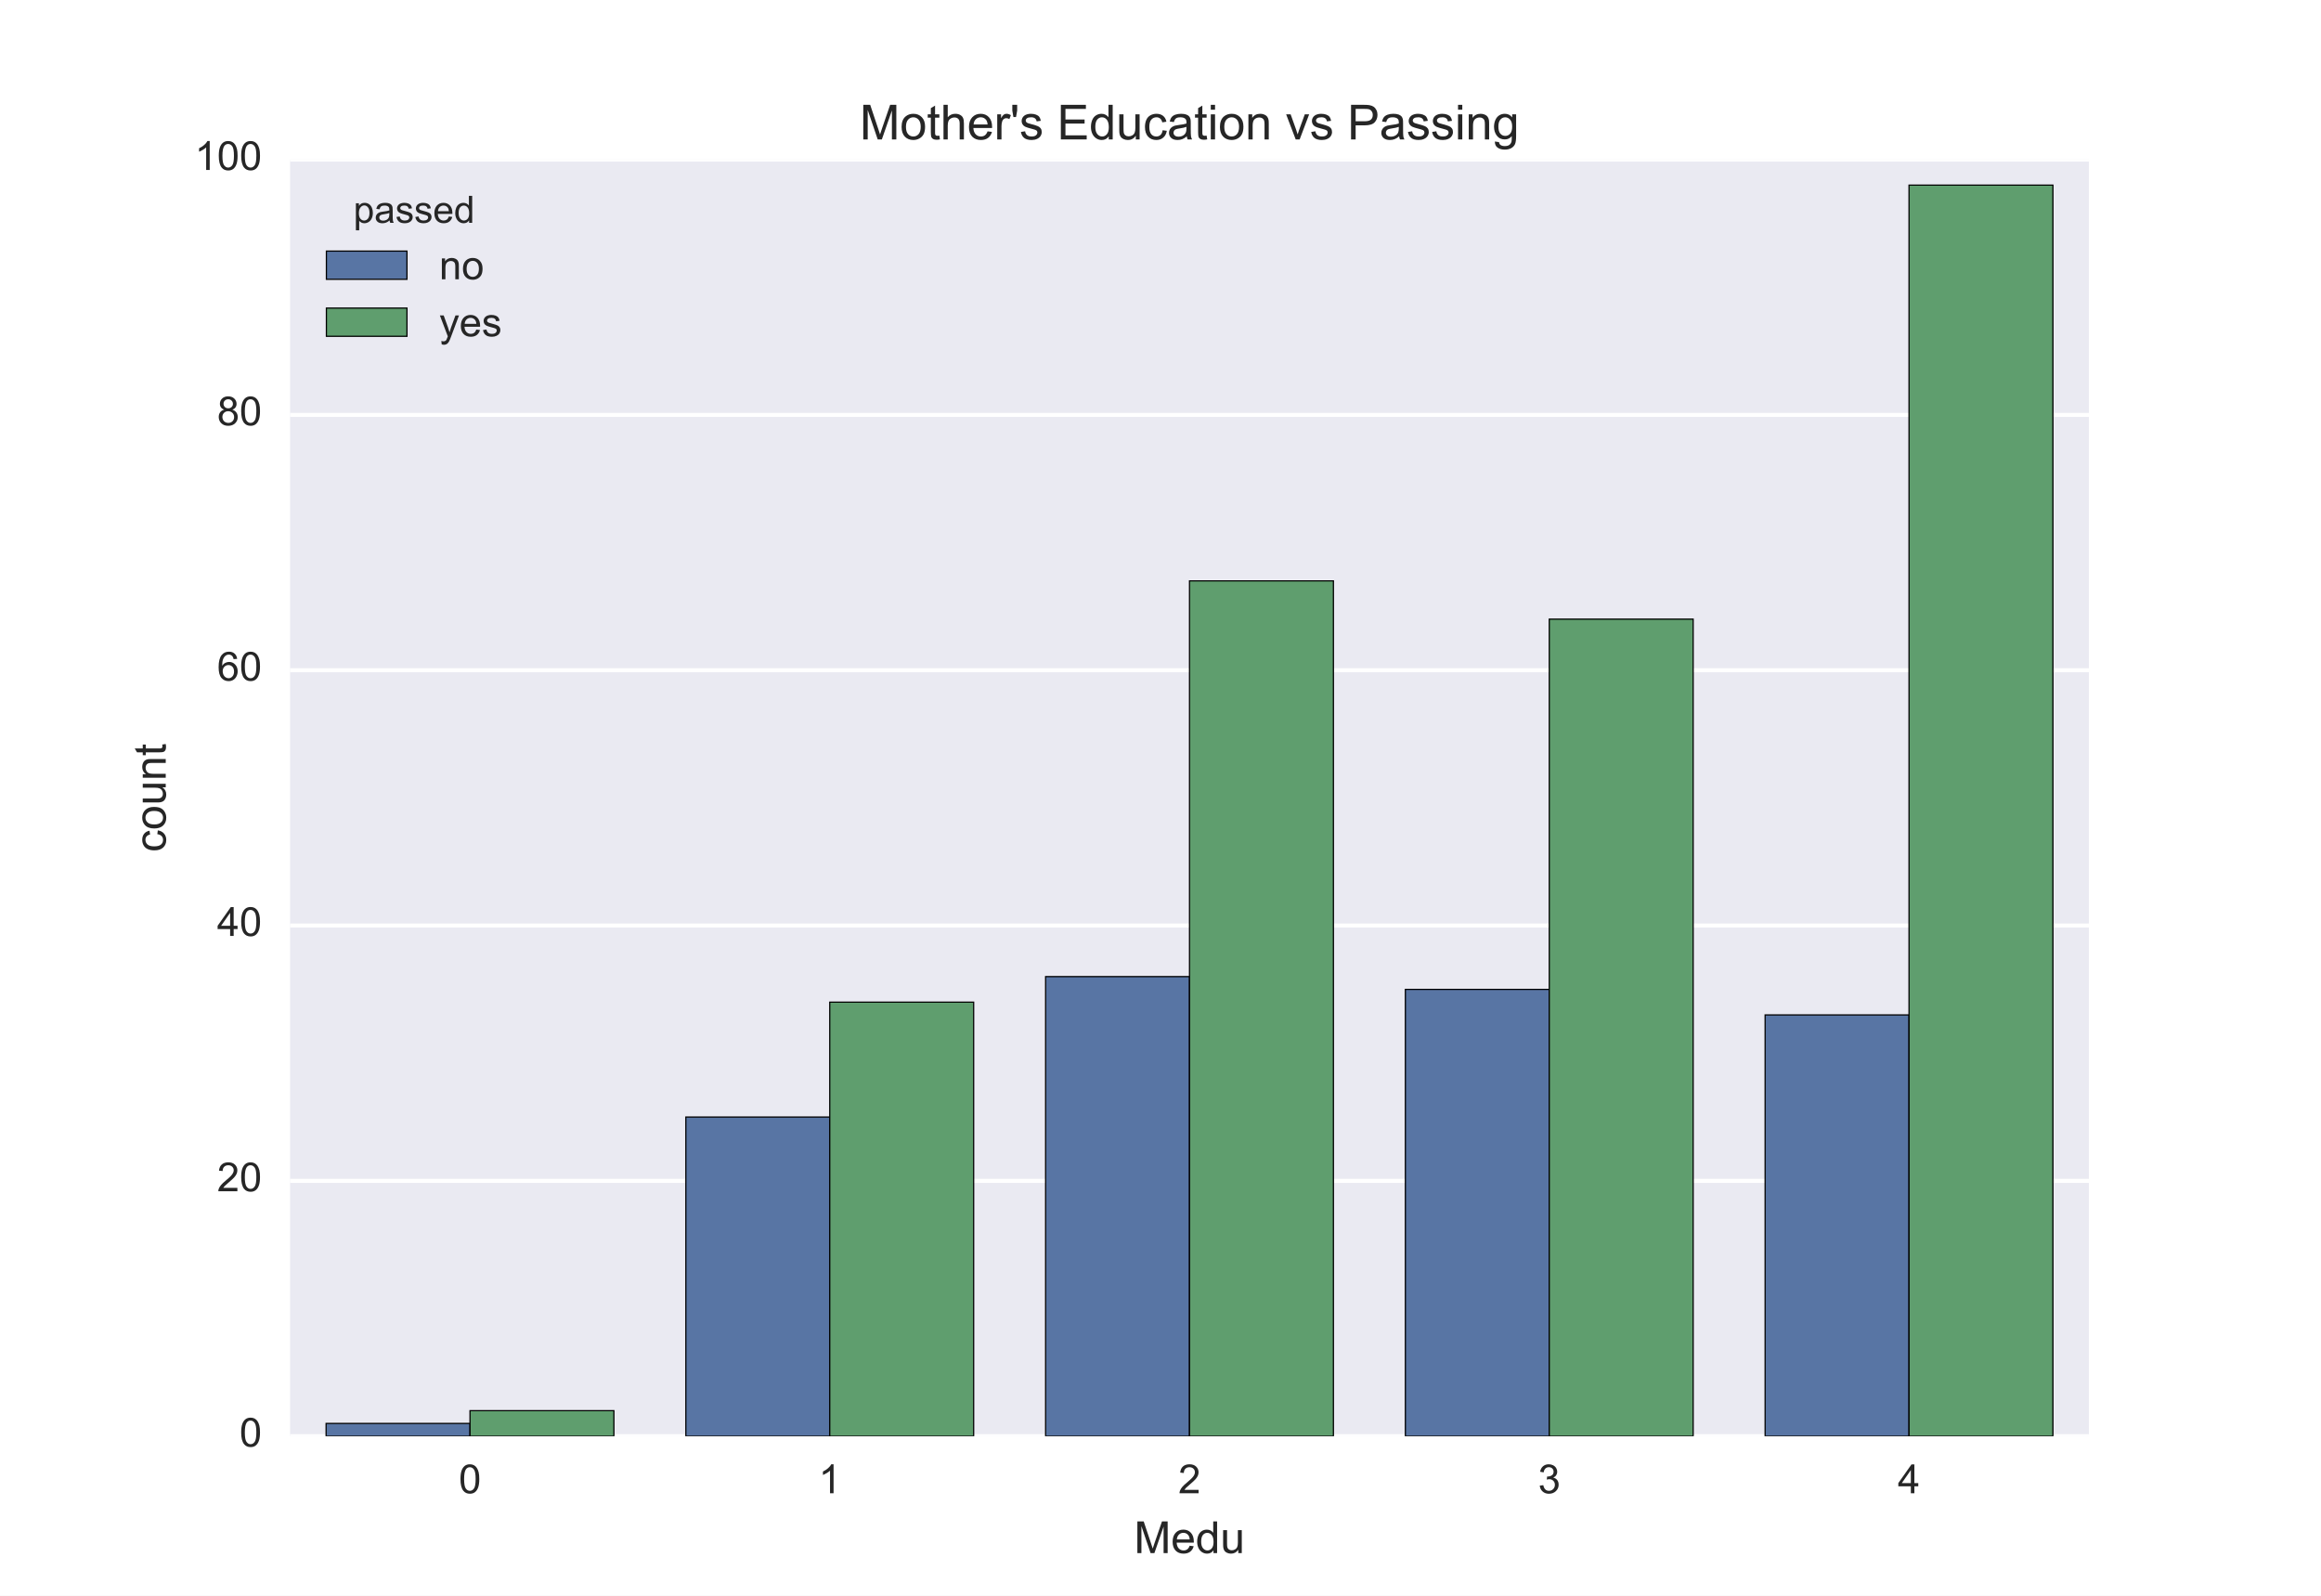
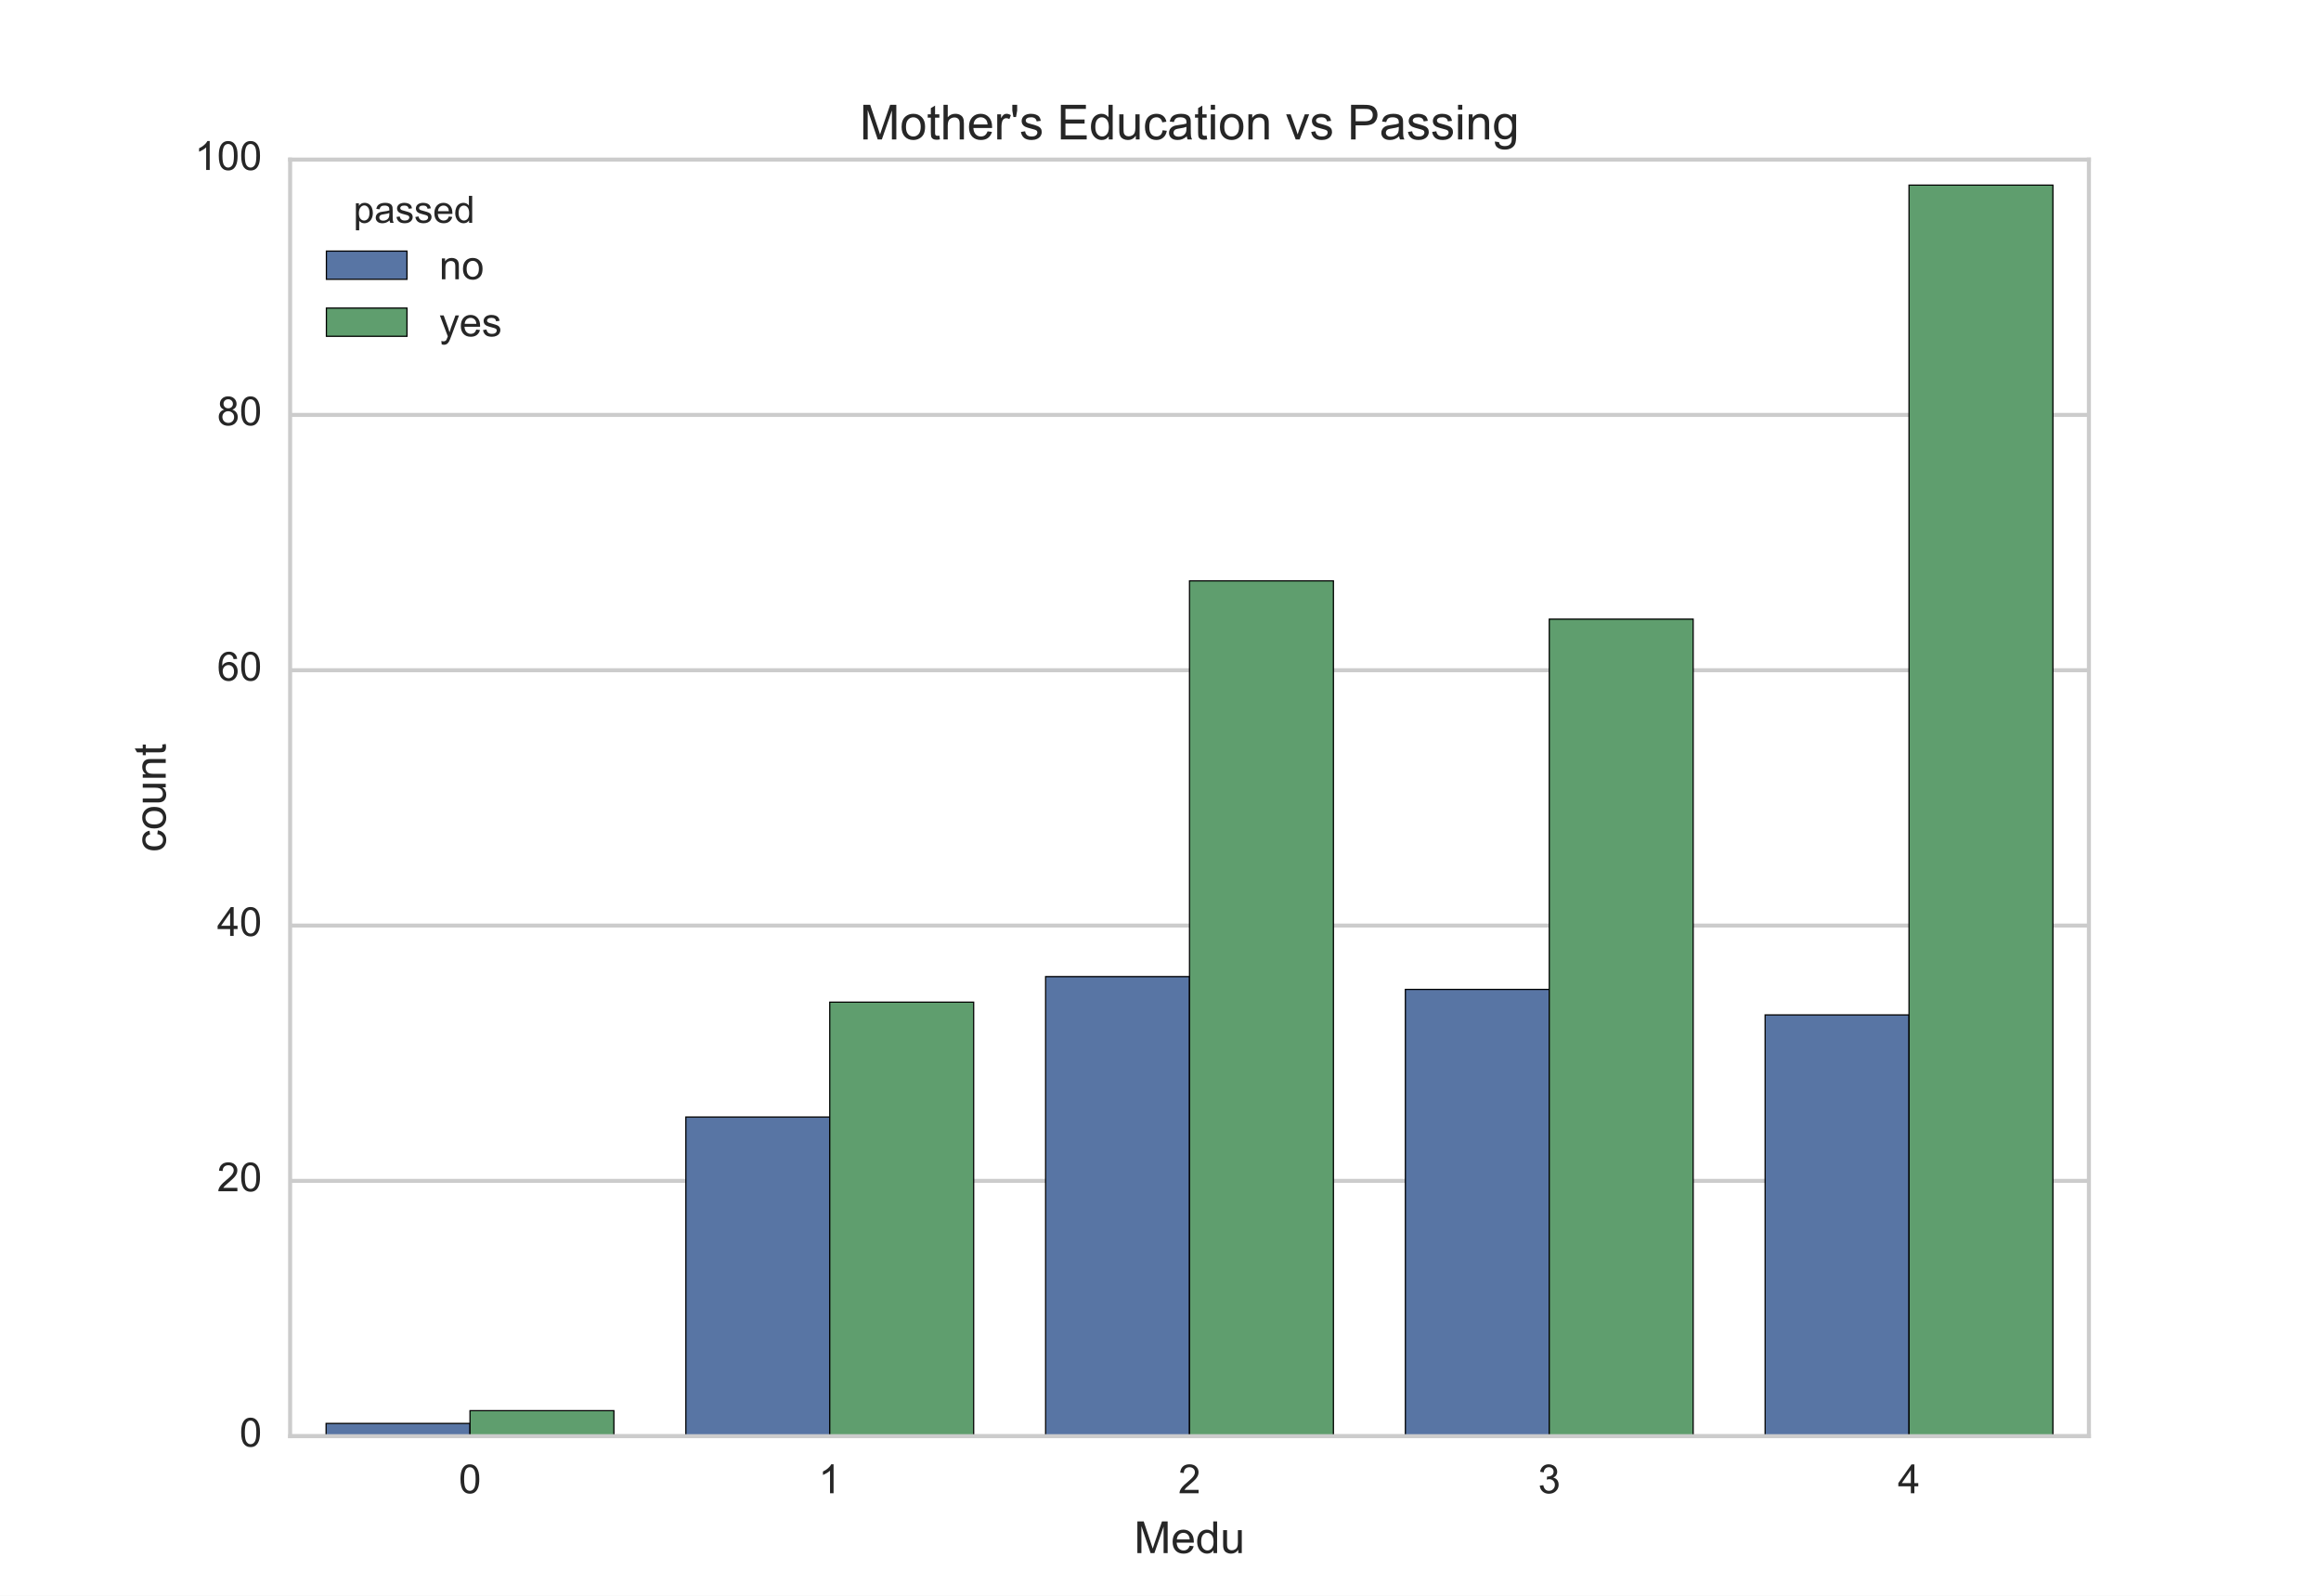
<svg xmlns="http://www.w3.org/2000/svg" xmlns:xlink="http://www.w3.org/1999/xlink" height="396pt" version="1.1" viewBox="0 0 576 396" width="576pt">
  <defs>
    <style type="text/css">
*{stroke-linecap:butt;stroke-linejoin:round;stroke-miterlimit:100000;}
  </style>
  </defs>
  <g id="figure_1">
    <g id="patch_1">
      <path d="M 0 396  L 576 396  L 576 0  L 0 0  z " style="fill:#ffffff;" />
    </g>
    <g id="axes_1">
      <g id="patch_2">
-         <path d="M 72 356.4  L 518.4 356.4  L 518.4 39.6  L 72 39.6  z " style="fill:#eaeaf2;" />
+         <path d="M 72 356.4  L 518.4 356.4  L 518.4 39.6  L 72 39.6  z " style="fill:#ffffff;" />
      </g>
      <g id="matplotlib.axis_1">
        <g id="xtick_1">
          <g id="line2d_1">
            <defs>
-               <path d="M 0 0  L 0 0  " id="m6f1bf1272f" style="stroke:#262626;" />
-             </defs>
-             <g>
-               <use style="fill:#262626;stroke:#262626;" x="116.64" xlink:href="#m6f1bf1272f" y="356.4" />
+               <path d="M 0 0  L 0 0  " id="meae90cbb15" style="stroke:#262626;" />
+             </defs>
+             <g>
+               <use style="fill:#262626;stroke:#262626;" x="116.64" xlink:href="#meae90cbb15" y="356.4" />
            </g>
          </g>
          <g id="line2d_2">
            <g>
-               <use style="fill:#262626;stroke:#262626;" x="116.64" xlink:href="#m6f1bf1272f" y="39.6" />
+               <use style="fill:#262626;stroke:#262626;" x="116.64" xlink:href="#meae90cbb15" y="39.6" />
            </g>
          </g>
          <g id="text_1">
            <defs>
              <path d="M 4.156 35.297  Q 4.156 48 6.766 55.734  Q 9.375 63.484 14.516 67.672  Q 19.672 71.875 27.484 71.875  Q 33.25 71.875 37.594 69.547  Q 41.938 67.234 44.766 62.859  Q 47.609 58.5 49.219 52.219  Q 50.828 45.953 50.828 35.297  Q 50.828 22.703 48.234 14.969  Q 45.656 7.234 40.5 3  Q 35.359 -1.219 27.484 -1.219  Q 17.141 -1.219 11.234 6.203  Q 4.156 15.141 4.156 35.297  M 13.188 35.297  Q 13.188 17.672 17.312 11.828  Q 21.438 6 27.484 6  Q 33.547 6 37.672 11.859  Q 41.797 17.719 41.797 35.297  Q 41.797 52.984 37.672 58.781  Q 33.547 64.594 27.391 64.594  Q 21.344 64.594 17.719 59.469  Q 13.188 52.938 13.188 35.297  " id="ArialMT-30" />
            </defs>
            <g style="fill:#262626;" transform="translate(113.8595 370.5578)scale(0.1 -0.1)">
              <use xlink:href="#ArialMT-30" />
            </g>
          </g>
        </g>
        <g id="xtick_2">
          <g id="line2d_3">
            <g>
-               <use style="fill:#262626;stroke:#262626;" x="205.92" xlink:href="#m6f1bf1272f" y="356.4" />
+               <use style="fill:#262626;stroke:#262626;" x="205.92" xlink:href="#meae90cbb15" y="356.4" />
            </g>
          </g>
          <g id="line2d_4">
            <g>
-               <use style="fill:#262626;stroke:#262626;" x="205.92" xlink:href="#m6f1bf1272f" y="39.6" />
+               <use style="fill:#262626;stroke:#262626;" x="205.92" xlink:href="#meae90cbb15" y="39.6" />
            </g>
          </g>
          <g id="text_2">
            <defs>
              <path d="M 37.25 0  L 28.469 0  L 28.469 56  Q 25.297 52.984 20.141 49.953  Q 14.984 46.922 10.891 45.406  L 10.891 53.906  Q 18.266 57.375 23.781 62.297  Q 29.297 67.234 31.594 71.875  L 37.25 71.875  z " id="ArialMT-31" />
            </defs>
            <g style="fill:#262626;" transform="translate(203.1395 370.5578)scale(0.1 -0.1)">
              <use xlink:href="#ArialMT-31" />
            </g>
          </g>
        </g>
        <g id="xtick_3">
          <g id="line2d_5">
            <g>
-               <use style="fill:#262626;stroke:#262626;" x="295.2" xlink:href="#m6f1bf1272f" y="356.4" />
+               <use style="fill:#262626;stroke:#262626;" x="295.2" xlink:href="#meae90cbb15" y="356.4" />
            </g>
          </g>
          <g id="line2d_6">
            <g>
-               <use style="fill:#262626;stroke:#262626;" x="295.2" xlink:href="#m6f1bf1272f" y="39.6" />
+               <use style="fill:#262626;stroke:#262626;" x="295.2" xlink:href="#meae90cbb15" y="39.6" />
            </g>
          </g>
          <g id="text_3">
            <defs>
              <path d="M 50.344 8.453  L 50.344 0  L 3.031 0  Q 2.938 3.172 4.047 6.109  Q 5.859 10.938 9.828 15.625  Q 13.812 20.312 21.344 26.469  Q 33.016 36.031 37.109 41.625  Q 41.219 47.219 41.219 52.203  Q 41.219 57.422 37.469 61  Q 33.734 64.594 27.734 64.594  Q 21.391 64.594 17.578 60.781  Q 13.766 56.984 13.719 50.25  L 4.688 51.172  Q 5.609 61.281 11.656 66.578  Q 17.719 71.875 27.938 71.875  Q 38.234 71.875 44.234 66.156  Q 50.25 60.453 50.25 52  Q 50.25 47.703 48.484 43.547  Q 46.734 39.406 42.656 34.812  Q 38.578 30.219 29.109 22.219  Q 21.188 15.578 18.938 13.203  Q 16.703 10.844 15.234 8.453  z " id="ArialMT-32" />
            </defs>
            <g style="fill:#262626;" transform="translate(292.4195 370.5578)scale(0.1 -0.1)">
              <use xlink:href="#ArialMT-32" />
            </g>
          </g>
        </g>
        <g id="xtick_4">
          <g id="line2d_7">
            <g>
-               <use style="fill:#262626;stroke:#262626;" x="384.48" xlink:href="#m6f1bf1272f" y="356.4" />
+               <use style="fill:#262626;stroke:#262626;" x="384.48" xlink:href="#meae90cbb15" y="356.4" />
            </g>
          </g>
          <g id="line2d_8">
            <g>
-               <use style="fill:#262626;stroke:#262626;" x="384.48" xlink:href="#m6f1bf1272f" y="39.6" />
+               <use style="fill:#262626;stroke:#262626;" x="384.48" xlink:href="#meae90cbb15" y="39.6" />
            </g>
          </g>
          <g id="text_4">
            <defs>
              <path d="M 4.203 18.891  L 12.984 20.062  Q 14.5 12.594 18.141 9.297  Q 21.781 6 27 6  Q 33.203 6 37.469 10.297  Q 41.75 14.594 41.75 20.953  Q 41.75 27 37.797 30.922  Q 33.844 34.859 27.734 34.859  Q 25.25 34.859 21.531 33.891  L 22.516 41.609  Q 23.391 41.5 23.922 41.5  Q 29.547 41.5 34.031 44.422  Q 38.531 47.359 38.531 53.469  Q 38.531 58.297 35.25 61.469  Q 31.984 64.656 26.812 64.656  Q 21.688 64.656 18.266 61.422  Q 14.844 58.203 13.875 51.766  L 5.078 53.328  Q 6.688 62.156 12.391 67.016  Q 18.109 71.875 26.609 71.875  Q 32.469 71.875 37.391 69.359  Q 42.328 66.844 44.938 62.5  Q 47.562 58.156 47.562 53.266  Q 47.562 48.641 45.062 44.828  Q 42.578 41.016 37.703 38.766  Q 44.047 37.312 47.562 32.688  Q 51.078 28.078 51.078 21.141  Q 51.078 11.766 44.234 5.25  Q 37.406 -1.266 26.953 -1.266  Q 17.531 -1.266 11.297 4.344  Q 5.078 9.969 4.203 18.891  " id="ArialMT-33" />
            </defs>
            <g style="fill:#262626;" transform="translate(381.6995 370.5578)scale(0.1 -0.1)">
              <use xlink:href="#ArialMT-33" />
            </g>
          </g>
        </g>
        <g id="xtick_5">
          <g id="line2d_9">
            <g>
-               <use style="fill:#262626;stroke:#262626;" x="473.76" xlink:href="#m6f1bf1272f" y="356.4" />
+               <use style="fill:#262626;stroke:#262626;" x="473.76" xlink:href="#meae90cbb15" y="356.4" />
            </g>
          </g>
          <g id="line2d_10">
            <g>
-               <use style="fill:#262626;stroke:#262626;" x="473.76" xlink:href="#m6f1bf1272f" y="39.6" />
+               <use style="fill:#262626;stroke:#262626;" x="473.76" xlink:href="#meae90cbb15" y="39.6" />
            </g>
          </g>
          <g id="text_5">
            <defs>
              <path d="M 32.328 0  L 32.328 17.141  L 1.266 17.141  L 1.266 25.203  L 33.938 71.578  L 41.109 71.578  L 41.109 25.203  L 50.781 25.203  L 50.781 17.141  L 41.109 17.141  L 41.109 0  z M 32.328 25.203  L 32.328 57.469  L 9.906 25.203  z " id="ArialMT-34" />
            </defs>
            <g style="fill:#262626;" transform="translate(470.9795 370.5578)scale(0.1 -0.1)">
              <use xlink:href="#ArialMT-34" />
            </g>
          </g>
        </g>
        <g id="text_6">
          <defs>
            <path d="M 40.578 0  L 40.578 7.625  Q 34.516 -1.172 24.125 -1.172  Q 19.531 -1.172 15.547 0.578  Q 11.578 2.344 9.641 5  Q 7.719 7.672 6.938 11.531  Q 6.391 14.109 6.391 19.734  L 6.391 51.859  L 15.188 51.859  L 15.188 23.094  Q 15.188 16.219 15.719 13.812  Q 16.547 10.359 19.234 8.375  Q 21.922 6.391 25.875 6.391  Q 29.828 6.391 33.297 8.422  Q 36.766 10.453 38.203 13.938  Q 39.656 17.438 39.656 24.078  L 39.656 51.859  L 48.438 51.859  L 48.438 0  z " id="ArialMT-75" />
            <path d="M 7.422 0  L 7.422 71.578  L 21.688 71.578  L 38.625 20.906  Q 40.969 13.812 42.047 10.297  Q 43.266 14.203 45.844 21.781  L 62.984 71.578  L 75.734 71.578  L 75.734 0  L 66.609 0  L 66.609 59.906  L 45.797 0  L 37.25 0  L 16.547 60.938  L 16.547 0  z " id="ArialMT-4d" />
            <path d="M 42.094 16.703  L 51.172 15.578  Q 49.031 7.625 43.219 3.219  Q 37.406 -1.172 28.375 -1.172  Q 17 -1.172 10.328 5.828  Q 3.656 12.844 3.656 25.484  Q 3.656 38.578 10.391 45.797  Q 17.141 53.031 27.875 53.031  Q 38.281 53.031 44.875 45.953  Q 51.469 38.875 51.469 26.031  Q 51.469 25.25 51.422 23.688  L 12.75 23.688  Q 13.234 15.141 17.578 10.594  Q 21.922 6.062 28.422 6.062  Q 33.25 6.062 36.672 8.594  Q 40.094 11.141 42.094 16.703  M 13.234 30.906  L 42.188 30.906  Q 41.609 37.453 38.875 40.719  Q 34.672 45.797 27.984 45.797  Q 21.922 45.797 17.797 41.75  Q 13.672 37.703 13.234 30.906  " id="ArialMT-65" />
            <path d="M 40.234 0  L 40.234 6.547  Q 35.297 -1.172 25.734 -1.172  Q 19.531 -1.172 14.328 2.25  Q 9.125 5.672 6.266 11.797  Q 3.422 17.922 3.422 25.875  Q 3.422 33.641 6 39.969  Q 8.594 46.297 13.766 49.656  Q 18.953 53.031 25.344 53.031  Q 30.031 53.031 33.688 51.047  Q 37.359 49.078 39.656 45.906  L 39.656 71.578  L 48.391 71.578  L 48.391 0  z M 12.453 25.875  Q 12.453 15.922 16.641 10.984  Q 20.844 6.062 26.562 6.062  Q 32.328 6.062 36.344 10.766  Q 40.375 15.484 40.375 25.141  Q 40.375 35.797 36.266 40.766  Q 32.172 45.75 26.172 45.75  Q 20.312 45.75 16.375 40.969  Q 12.453 36.188 12.453 25.875  " id="ArialMT-64" />
          </defs>
          <g style="fill:#262626;" transform="translate(281.4431 385.4189)scale(0.11 -0.11)">
            <use xlink:href="#ArialMT-4d" />
            <use x="83.301" xlink:href="#ArialMT-65" />
            <use x="138.916" xlink:href="#ArialMT-64" />
            <use x="194.531" xlink:href="#ArialMT-75" />
          </g>
        </g>
      </g>
      <g id="matplotlib.axis_2">
        <g id="ytick_1">
          <g id="line2d_11">
-             <path clip-path="url(#p86c1354aeb)" d="M 72 356.4  L 518.4 356.4  " style="fill:none;stroke:#ffffff;stroke-linecap:round;" />
+             <path clip-path="url(#pc4dd733fba)" d="M 72 356.4  L 518.4 356.4  " style="fill:none;stroke:#cccccc;stroke-linecap:round;" />
          </g>
          <g id="line2d_12">
            <g>
-               <use style="fill:#262626;stroke:#262626;" x="72.0" xlink:href="#m6f1bf1272f" y="356.4" />
+               <use style="fill:#262626;stroke:#262626;" x="72.0" xlink:href="#meae90cbb15" y="356.4" />
            </g>
          </g>
          <g id="line2d_13">
            <g>
-               <use style="fill:#262626;stroke:#262626;" x="518.4" xlink:href="#m6f1bf1272f" y="356.4" />
+               <use style="fill:#262626;stroke:#262626;" x="518.4" xlink:href="#meae90cbb15" y="356.4" />
            </g>
          </g>
          <g id="text_7">
            <g style="fill:#262626;" transform="translate(59.43906 358.9852)scale(0.1 -0.1)">
              <use xlink:href="#ArialMT-30" />
            </g>
          </g>
        </g>
        <g id="ytick_2">
          <g id="line2d_14">
-             <path clip-path="url(#p86c1354aeb)" d="M 72 293.04  L 518.4 293.04  " style="fill:none;stroke:#ffffff;stroke-linecap:round;" />
+             <path clip-path="url(#pc4dd733fba)" d="M 72 293.04  L 518.4 293.04  " style="fill:none;stroke:#cccccc;stroke-linecap:round;" />
          </g>
          <g id="line2d_15">
            <g>
-               <use style="fill:#262626;stroke:#262626;" x="72.0" xlink:href="#m6f1bf1272f" y="293.04" />
+               <use style="fill:#262626;stroke:#262626;" x="72.0" xlink:href="#meae90cbb15" y="293.04" />
            </g>
          </g>
          <g id="line2d_16">
            <g>
-               <use style="fill:#262626;stroke:#262626;" x="518.4" xlink:href="#m6f1bf1272f" y="293.04" />
+               <use style="fill:#262626;stroke:#262626;" x="518.4" xlink:href="#meae90cbb15" y="293.04" />
            </g>
          </g>
          <g id="text_8">
            <g style="fill:#262626;" transform="translate(53.87812 295.6252)scale(0.1 -0.1)">
              <use xlink:href="#ArialMT-32" />
              <use x="55.615" xlink:href="#ArialMT-30" />
            </g>
          </g>
        </g>
        <g id="ytick_3">
          <g id="line2d_17">
-             <path clip-path="url(#p86c1354aeb)" d="M 72 229.68  L 518.4 229.68  " style="fill:none;stroke:#ffffff;stroke-linecap:round;" />
+             <path clip-path="url(#pc4dd733fba)" d="M 72 229.68  L 518.4 229.68  " style="fill:none;stroke:#cccccc;stroke-linecap:round;" />
          </g>
          <g id="line2d_18">
            <g>
-               <use style="fill:#262626;stroke:#262626;" x="72.0" xlink:href="#m6f1bf1272f" y="229.68" />
+               <use style="fill:#262626;stroke:#262626;" x="72.0" xlink:href="#meae90cbb15" y="229.68" />
            </g>
          </g>
          <g id="line2d_19">
            <g>
-               <use style="fill:#262626;stroke:#262626;" x="518.4" xlink:href="#m6f1bf1272f" y="229.68" />
+               <use style="fill:#262626;stroke:#262626;" x="518.4" xlink:href="#meae90cbb15" y="229.68" />
            </g>
          </g>
          <g id="text_9">
            <g style="fill:#262626;" transform="translate(53.87812 232.2652)scale(0.1 -0.1)">
              <use xlink:href="#ArialMT-34" />
              <use x="55.615" xlink:href="#ArialMT-30" />
            </g>
          </g>
        </g>
        <g id="ytick_4">
          <g id="line2d_20">
-             <path clip-path="url(#p86c1354aeb)" d="M 72 166.32  L 518.4 166.32  " style="fill:none;stroke:#ffffff;stroke-linecap:round;" />
+             <path clip-path="url(#pc4dd733fba)" d="M 72 166.32  L 518.4 166.32  " style="fill:none;stroke:#cccccc;stroke-linecap:round;" />
          </g>
          <g id="line2d_21">
            <g>
-               <use style="fill:#262626;stroke:#262626;" x="72.0" xlink:href="#m6f1bf1272f" y="166.32" />
+               <use style="fill:#262626;stroke:#262626;" x="72.0" xlink:href="#meae90cbb15" y="166.32" />
            </g>
          </g>
          <g id="line2d_22">
            <g>
-               <use style="fill:#262626;stroke:#262626;" x="518.4" xlink:href="#m6f1bf1272f" y="166.32" />
+               <use style="fill:#262626;stroke:#262626;" x="518.4" xlink:href="#meae90cbb15" y="166.32" />
            </g>
          </g>
          <g id="text_10">
            <defs>
              <path d="M 49.75 54.047  L 41.016 53.375  Q 39.844 58.547 37.703 60.891  Q 34.125 64.656 28.906 64.656  Q 24.703 64.656 21.531 62.312  Q 17.391 59.281 14.984 53.469  Q 12.594 47.656 12.5 36.922  Q 15.672 41.75 20.266 44.094  Q 24.859 46.438 29.891 46.438  Q 38.672 46.438 44.844 39.969  Q 51.031 33.5 51.031 23.25  Q 51.031 16.5 48.125 10.719  Q 45.219 4.938 40.141 1.859  Q 35.062 -1.219 28.609 -1.219  Q 17.625 -1.219 10.688 6.859  Q 3.766 14.938 3.766 33.5  Q 3.766 54.25 11.422 63.672  Q 18.109 71.875 29.438 71.875  Q 37.891 71.875 43.281 67.141  Q 48.688 62.406 49.75 54.047  M 13.875 23.188  Q 13.875 18.656 15.797 14.5  Q 17.719 10.359 21.188 8.172  Q 24.656 6 28.469 6  Q 34.031 6 38.031 10.484  Q 42.047 14.984 42.047 22.703  Q 42.047 30.125 38.078 34.391  Q 34.125 38.672 28.125 38.672  Q 22.172 38.672 18.016 34.391  Q 13.875 30.125 13.875 23.188  " id="ArialMT-36" />
            </defs>
            <g style="fill:#262626;" transform="translate(53.87812 168.9052)scale(0.1 -0.1)">
              <use xlink:href="#ArialMT-36" />
              <use x="55.615" xlink:href="#ArialMT-30" />
            </g>
          </g>
        </g>
        <g id="ytick_5">
          <g id="line2d_23">
-             <path clip-path="url(#p86c1354aeb)" d="M 72 102.96  L 518.4 102.96  " style="fill:none;stroke:#ffffff;stroke-linecap:round;" />
+             <path clip-path="url(#pc4dd733fba)" d="M 72 102.96  L 518.4 102.96  " style="fill:none;stroke:#cccccc;stroke-linecap:round;" />
          </g>
          <g id="line2d_24">
            <g>
-               <use style="fill:#262626;stroke:#262626;" x="72.0" xlink:href="#m6f1bf1272f" y="102.96" />
+               <use style="fill:#262626;stroke:#262626;" x="72.0" xlink:href="#meae90cbb15" y="102.96" />
            </g>
          </g>
          <g id="line2d_25">
            <g>
-               <use style="fill:#262626;stroke:#262626;" x="518.4" xlink:href="#m6f1bf1272f" y="102.96" />
+               <use style="fill:#262626;stroke:#262626;" x="518.4" xlink:href="#meae90cbb15" y="102.96" />
            </g>
          </g>
          <g id="text_11">
            <defs>
              <path d="M 17.672 38.812  Q 12.203 40.828 9.562 44.531  Q 6.938 48.25 6.938 53.422  Q 6.938 61.234 12.547 66.547  Q 18.172 71.875 27.484 71.875  Q 36.859 71.875 42.578 66.422  Q 48.297 60.984 48.297 53.172  Q 48.297 48.188 45.672 44.5  Q 43.062 40.828 37.75 38.812  Q 44.344 36.672 47.781 31.875  Q 51.219 27.094 51.219 20.453  Q 51.219 11.281 44.719 5.031  Q 38.234 -1.219 27.641 -1.219  Q 17.047 -1.219 10.547 5.047  Q 4.047 11.328 4.047 20.703  Q 4.047 27.688 7.594 32.391  Q 11.141 37.109 17.672 38.812  M 15.922 53.719  Q 15.922 48.641 19.188 45.406  Q 22.469 42.188 27.688 42.188  Q 32.766 42.188 36.016 45.375  Q 39.266 48.578 39.266 53.219  Q 39.266 58.062 35.906 61.359  Q 32.562 64.656 27.594 64.656  Q 22.562 64.656 19.234 61.422  Q 15.922 58.203 15.922 53.719  M 13.094 20.656  Q 13.094 16.891 14.875 13.375  Q 16.656 9.859 20.172 7.922  Q 23.688 6 27.734 6  Q 34.031 6 38.125 10.047  Q 42.234 14.109 42.234 20.359  Q 42.234 26.703 38.016 30.859  Q 33.797 35.016 27.438 35.016  Q 21.234 35.016 17.156 30.906  Q 13.094 26.812 13.094 20.656  " id="ArialMT-38" />
            </defs>
            <g style="fill:#262626;" transform="translate(53.87812 105.5452)scale(0.1 -0.1)">
              <use xlink:href="#ArialMT-38" />
              <use x="55.615" xlink:href="#ArialMT-30" />
            </g>
          </g>
        </g>
        <g id="ytick_6">
          <g id="line2d_26">
-             <path clip-path="url(#p86c1354aeb)" d="M 72 39.6  L 518.4 39.6  " style="fill:none;stroke:#ffffff;stroke-linecap:round;" />
+             <path clip-path="url(#pc4dd733fba)" d="M 72 39.6  L 518.4 39.6  " style="fill:none;stroke:#cccccc;stroke-linecap:round;" />
          </g>
          <g id="line2d_27">
            <g>
-               <use style="fill:#262626;stroke:#262626;" x="72.0" xlink:href="#m6f1bf1272f" y="39.6" />
+               <use style="fill:#262626;stroke:#262626;" x="72.0" xlink:href="#meae90cbb15" y="39.6" />
            </g>
          </g>
          <g id="line2d_28">
            <g>
-               <use style="fill:#262626;stroke:#262626;" x="518.4" xlink:href="#m6f1bf1272f" y="39.6" />
+               <use style="fill:#262626;stroke:#262626;" x="518.4" xlink:href="#meae90cbb15" y="39.6" />
            </g>
          </g>
          <g id="text_12">
            <g style="fill:#262626;" transform="translate(48.31719 42.18516)scale(0.1 -0.1)">
              <use xlink:href="#ArialMT-31" />
              <use x="55.615" xlink:href="#ArialMT-30" />
              <use x="111.23" xlink:href="#ArialMT-30" />
            </g>
          </g>
        </g>
        <g id="text_13">
          <defs>
            <path d="M 40.438 19  L 49.078 17.875  Q 47.656 8.938 41.812 3.875  Q 35.984 -1.172 27.484 -1.172  Q 16.844 -1.172 10.375 5.781  Q 3.906 12.75 3.906 25.734  Q 3.906 34.125 6.688 40.422  Q 9.469 46.734 15.156 49.875  Q 20.844 53.031 27.547 53.031  Q 35.984 53.031 41.359 48.75  Q 46.734 44.484 48.25 36.625  L 39.703 35.297  Q 38.484 40.531 35.375 43.156  Q 32.281 45.797 27.875 45.797  Q 21.234 45.797 17.078 41.031  Q 12.938 36.281 12.938 25.984  Q 12.938 15.531 16.938 10.797  Q 20.953 6.062 27.391 6.062  Q 32.562 6.062 36.031 9.234  Q 39.5 12.406 40.438 19  " id="ArialMT-63" />
            <path d="M 25.781 7.859  L 27.047 0.094  Q 23.344 -0.688 20.406 -0.688  Q 15.625 -0.688 12.984 0.828  Q 10.359 2.344 9.281 4.812  Q 8.203 7.281 8.203 15.188  L 8.203 45.016  L 1.766 45.016  L 1.766 51.859  L 8.203 51.859  L 8.203 64.703  L 16.938 69.969  L 16.938 51.859  L 25.781 51.859  L 25.781 45.016  L 16.938 45.016  L 16.938 14.703  Q 16.938 10.938 17.406 9.859  Q 17.875 8.797 18.922 8.156  Q 19.969 7.516 21.922 7.516  Q 23.391 7.516 25.781 7.859  " id="ArialMT-74" />
            <path d="M 3.328 25.922  Q 3.328 40.328 11.328 47.266  Q 18.016 53.031 27.641 53.031  Q 38.328 53.031 45.109 46.016  Q 51.906 39.016 51.906 26.656  Q 51.906 16.656 48.906 10.906  Q 45.906 5.172 40.156 2  Q 34.422 -1.172 27.641 -1.172  Q 16.75 -1.172 10.031 5.812  Q 3.328 12.797 3.328 25.922  M 12.359 25.922  Q 12.359 15.969 16.703 11.016  Q 21.047 6.062 27.641 6.062  Q 34.188 6.062 38.531 11.031  Q 42.875 16.016 42.875 26.219  Q 42.875 35.844 38.5 40.797  Q 34.125 45.75 27.641 45.75  Q 21.047 45.75 16.703 40.812  Q 12.359 35.891 12.359 25.922  " id="ArialMT-6f" />
            <path d="M 6.594 0  L 6.594 51.859  L 14.5 51.859  L 14.5 44.484  Q 20.219 53.031 31 53.031  Q 35.688 53.031 39.625 51.344  Q 43.562 49.656 45.516 46.922  Q 47.469 44.188 48.25 40.438  Q 48.734 37.984 48.734 31.891  L 48.734 0  L 39.938 0  L 39.938 31.547  Q 39.938 36.922 38.906 39.578  Q 37.891 42.234 35.281 43.812  Q 32.672 45.406 29.156 45.406  Q 23.531 45.406 19.453 41.844  Q 15.375 38.281 15.375 28.328  L 15.375 0  z " id="ArialMT-6e" />
          </defs>
          <g style="fill:#262626;" transform="translate(41.13094 211.4535)rotate(-90.0)scale(0.11 -0.11)">
            <use xlink:href="#ArialMT-63" />
            <use x="50.0" xlink:href="#ArialMT-6f" />
            <use x="105.615" xlink:href="#ArialMT-75" />
            <use x="161.23" xlink:href="#ArialMT-6e" />
            <use x="216.846" xlink:href="#ArialMT-74" />
          </g>
        </g>
      </g>
      <g id="patch_3">
-         <path clip-path="url(#p86c1354aeb)" d="M 80.928 356.4  L 116.64 356.4  L 116.64 353.232  L 80.928 353.232  z " style="fill:#5875a4;stroke:#000000;stroke-linejoin:miter;stroke-width:0.3;" />
+         <path clip-path="url(#pc4dd733fba)" d="M 80.928 356.4  L 116.64 356.4  L 116.64 353.232  L 80.928 353.232  z " style="fill:#5875a4;stroke:#000000;stroke-linejoin:miter;stroke-width:0.3;" />
      </g>
      <g id="patch_4">
-         <path clip-path="url(#p86c1354aeb)" d="M 170.208 356.4  L 205.92 356.4  L 205.92 277.2  L 170.208 277.2  z " style="fill:#5875a4;stroke:#000000;stroke-linejoin:miter;stroke-width:0.3;" />
+         <path clip-path="url(#pc4dd733fba)" d="M 170.208 356.4  L 205.92 356.4  L 205.92 277.2  L 170.208 277.2  z " style="fill:#5875a4;stroke:#000000;stroke-linejoin:miter;stroke-width:0.3;" />
      </g>
      <g id="patch_5">
-         <path clip-path="url(#p86c1354aeb)" d="M 259.488 356.4  L 295.2 356.4  L 295.2 242.352  L 259.488 242.352  z " style="fill:#5875a4;stroke:#000000;stroke-linejoin:miter;stroke-width:0.3;" />
+         <path clip-path="url(#pc4dd733fba)" d="M 259.488 356.4  L 295.2 356.4  L 295.2 242.352  L 259.488 242.352  z " style="fill:#5875a4;stroke:#000000;stroke-linejoin:miter;stroke-width:0.3;" />
      </g>
      <g id="patch_6">
-         <path clip-path="url(#p86c1354aeb)" d="M 348.768 356.4  L 384.48 356.4  L 384.48 245.52  L 348.768 245.52  z " style="fill:#5875a4;stroke:#000000;stroke-linejoin:miter;stroke-width:0.3;" />
+         <path clip-path="url(#pc4dd733fba)" d="M 348.768 356.4  L 384.48 356.4  L 384.48 245.52  L 348.768 245.52  z " style="fill:#5875a4;stroke:#000000;stroke-linejoin:miter;stroke-width:0.3;" />
      </g>
      <g id="patch_7">
-         <path clip-path="url(#p86c1354aeb)" d="M 438.048 356.4  L 473.76 356.4  L 473.76 251.856  L 438.048 251.856  z " style="fill:#5875a4;stroke:#000000;stroke-linejoin:miter;stroke-width:0.3;" />
+         <path clip-path="url(#pc4dd733fba)" d="M 438.048 356.4  L 473.76 356.4  L 473.76 251.856  L 438.048 251.856  z " style="fill:#5875a4;stroke:#000000;stroke-linejoin:miter;stroke-width:0.3;" />
      </g>
      <g id="patch_8">
-         <path clip-path="url(#p86c1354aeb)" d="M 116.64 356.4  L 152.352 356.4  L 152.352 350.064  L 116.64 350.064  z " style="fill:#5f9e6e;stroke:#000000;stroke-linejoin:miter;stroke-width:0.3;" />
+         <path clip-path="url(#pc4dd733fba)" d="M 116.64 356.4  L 152.352 356.4  L 152.352 350.064  L 116.64 350.064  z " style="fill:#5f9e6e;stroke:#000000;stroke-linejoin:miter;stroke-width:0.3;" />
      </g>
      <g id="patch_9">
-         <path clip-path="url(#p86c1354aeb)" d="M 205.92 356.4  L 241.632 356.4  L 241.632 248.688  L 205.92 248.688  z " style="fill:#5f9e6e;stroke:#000000;stroke-linejoin:miter;stroke-width:0.3;" />
+         <path clip-path="url(#pc4dd733fba)" d="M 205.92 356.4  L 241.632 356.4  L 241.632 248.688  L 205.92 248.688  z " style="fill:#5f9e6e;stroke:#000000;stroke-linejoin:miter;stroke-width:0.3;" />
      </g>
      <g id="patch_10">
-         <path clip-path="url(#p86c1354aeb)" d="M 295.2 356.4  L 330.912 356.4  L 330.912 144.144  L 295.2 144.144  z " style="fill:#5f9e6e;stroke:#000000;stroke-linejoin:miter;stroke-width:0.3;" />
+         <path clip-path="url(#pc4dd733fba)" d="M 295.2 356.4  L 330.912 356.4  L 330.912 144.144  L 295.2 144.144  z " style="fill:#5f9e6e;stroke:#000000;stroke-linejoin:miter;stroke-width:0.3;" />
      </g>
      <g id="patch_11">
-         <path clip-path="url(#p86c1354aeb)" d="M 384.48 356.4  L 420.192 356.4  L 420.192 153.648  L 384.48 153.648  z " style="fill:#5f9e6e;stroke:#000000;stroke-linejoin:miter;stroke-width:0.3;" />
+         <path clip-path="url(#pc4dd733fba)" d="M 384.48 356.4  L 420.192 356.4  L 420.192 153.648  L 384.48 153.648  z " style="fill:#5f9e6e;stroke:#000000;stroke-linejoin:miter;stroke-width:0.3;" />
      </g>
      <g id="patch_12">
-         <path clip-path="url(#p86c1354aeb)" d="M 473.76 356.4  L 509.472 356.4  L 509.472 45.936  L 473.76 45.936  z " style="fill:#5f9e6e;stroke:#000000;stroke-linejoin:miter;stroke-width:0.3;" />
+         <path clip-path="url(#pc4dd733fba)" d="M 473.76 356.4  L 509.472 356.4  L 509.472 45.936  L 473.76 45.936  z " style="fill:#5f9e6e;stroke:#000000;stroke-linejoin:miter;stroke-width:0.3;" />
      </g>
      <g id="patch_13">
-         <path d="M 72 39.6  L 518.4 39.6  " style="fill:none;" />
+         <path d="M 72 39.6  L 518.4 39.6  " style="fill:none;stroke:#cccccc;stroke-linecap:square;stroke-linejoin:miter;" />
      </g>
      <g id="patch_14">
-         <path d="M 518.4 356.4  L 518.4 39.6  " style="fill:none;" />
+         <path d="M 518.4 356.4  L 518.4 39.6  " style="fill:none;stroke:#cccccc;stroke-linecap:square;stroke-linejoin:miter;" />
      </g>
      <g id="patch_15">
-         <path d="M 72 356.4  L 518.4 356.4  " style="fill:none;" />
+         <path d="M 72 356.4  L 518.4 356.4  " style="fill:none;stroke:#cccccc;stroke-linecap:square;stroke-linejoin:miter;" />
      </g>
      <g id="patch_16">
-         <path d="M 72 356.4  L 72 39.6  " style="fill:none;" />
+         <path d="M 72 356.4  L 72 39.6  " style="fill:none;stroke:#cccccc;stroke-linecap:square;stroke-linejoin:miter;" />
      </g>
      <g id="text_14">
        <defs>
          <path d="M 7.719 0  L 7.719 71.578  L 34.719 71.578  Q 41.844 71.578 45.609 70.906  Q 50.875 70.016 54.438 67.547  Q 58.016 65.094 60.188 60.641  Q 62.359 56.203 62.359 50.875  Q 62.359 41.75 56.547 35.422  Q 50.734 29.109 35.547 29.109  L 17.188 29.109  L 17.188 0  z M 17.188 37.547  L 35.688 37.547  Q 44.875 37.547 48.734 40.969  Q 52.594 44.391 52.594 50.594  Q 52.594 55.078 50.312 58.266  Q 48.047 61.469 44.344 62.5  Q 41.938 63.141 35.5 63.141  L 17.188 63.141  z " id="ArialMT-50" />
          <path d="M 40.438 6.391  Q 35.547 2.25 31.031 0.531  Q 26.516 -1.172 21.344 -1.172  Q 12.797 -1.172 8.203 3  Q 3.609 7.172 3.609 13.672  Q 3.609 17.484 5.344 20.625  Q 7.078 23.781 9.891 25.688  Q 12.703 27.594 16.219 28.562  Q 18.797 29.25 24.031 29.891  Q 34.672 31.156 39.703 32.906  Q 39.75 34.719 39.75 35.203  Q 39.75 40.578 37.25 42.781  Q 33.891 45.75 27.25 45.75  Q 21.047 45.75 18.094 43.578  Q 15.141 41.406 13.719 35.891  L 5.125 37.062  Q 6.297 42.578 8.984 45.969  Q 11.672 49.359 16.75 51.188  Q 21.828 53.031 28.516 53.031  Q 35.156 53.031 39.297 51.469  Q 43.453 49.906 45.406 47.531  Q 47.359 45.172 48.141 41.547  Q 48.578 39.312 48.578 33.453  L 48.578 21.734  Q 48.578 9.469 49.141 6.219  Q 49.703 2.984 51.375 0  L 42.188 0  Q 40.828 2.734 40.438 6.391  M 39.703 26.031  Q 34.906 24.078 25.344 22.703  Q 19.922 21.922 17.672 20.938  Q 15.438 19.969 14.203 18.094  Q 12.984 16.219 12.984 13.922  Q 12.984 10.406 15.641 8.062  Q 18.312 5.719 23.438 5.719  Q 28.516 5.719 32.469 7.938  Q 36.422 10.156 38.281 14.016  Q 39.703 17 39.703 22.797  z " id="ArialMT-61" />
          <path d="M 4.984 -4.297  L 13.531 -5.562  Q 14.062 -9.516 16.5 -11.328  Q 19.781 -13.766 25.438 -13.766  Q 31.547 -13.766 34.859 -11.328  Q 38.188 -8.891 39.359 -4.5  Q 40.047 -1.812 39.984 6.781  Q 34.234 0 25.641 0  Q 14.938 0 9.078 7.719  Q 3.219 15.438 3.219 26.219  Q 3.219 33.641 5.906 39.906  Q 8.594 46.188 13.688 49.609  Q 18.797 53.031 25.688 53.031  Q 34.859 53.031 40.828 45.609  L 40.828 51.859  L 48.922 51.859  L 48.922 7.031  Q 48.922 -5.078 46.453 -10.125  Q 44 -15.188 38.641 -18.109  Q 33.297 -21.047 25.484 -21.047  Q 16.219 -21.047 10.5 -16.875  Q 4.781 -12.703 4.984 -4.297  M 12.25 26.859  Q 12.25 16.656 16.297 11.969  Q 20.359 7.281 26.469 7.281  Q 32.516 7.281 36.609 11.938  Q 40.719 16.609 40.719 26.562  Q 40.719 36.078 36.5 40.906  Q 32.281 45.75 26.312 45.75  Q 20.453 45.75 16.344 40.984  Q 12.25 36.234 12.25 26.859  " id="ArialMT-67" />
          <path d="M 6.641 61.469  L 6.641 71.578  L 15.438 71.578  L 15.438 61.469  z M 6.641 0  L 6.641 51.859  L 15.438 51.859  L 15.438 0  z " id="ArialMT-69" />
          <path d="M 6.594 0  L 6.594 71.578  L 15.375 71.578  L 15.375 45.906  Q 21.531 53.031 30.906 53.031  Q 36.672 53.031 40.922 50.75  Q 45.172 48.484 47 44.484  Q 48.828 40.484 48.828 32.859  L 48.828 0  L 40.047 0  L 40.047 32.859  Q 40.047 39.453 37.188 42.453  Q 34.328 45.453 29.109 45.453  Q 25.203 45.453 21.75 43.422  Q 18.312 41.406 16.844 37.938  Q 15.375 34.469 15.375 28.375  L 15.375 0  z " id="ArialMT-68" />
          <path d="M 7.906 0  L 7.906 71.578  L 59.672 71.578  L 59.672 63.141  L 17.391 63.141  L 17.391 41.219  L 56.984 41.219  L 56.984 32.812  L 17.391 32.812  L 17.391 8.453  L 61.328 8.453  L 61.328 0  z " id="ArialMT-45" />
          <path d="M 6.5 0  L 6.5 51.859  L 14.406 51.859  L 14.406 44  Q 17.438 49.516 20 51.266  Q 22.562 53.031 25.641 53.031  Q 30.078 53.031 34.672 50.203  L 31.641 42.047  Q 28.422 43.953 25.203 43.953  Q 22.312 43.953 20.016 42.219  Q 17.719 40.484 16.75 37.406  Q 15.281 32.719 15.281 27.156  L 15.281 0  z " id="ArialMT-72" />
          <path d="M 3.078 15.484  L 11.766 16.844  Q 12.5 11.625 15.844 8.844  Q 19.188 6.062 25.203 6.062  Q 31.25 6.062 34.172 8.516  Q 37.109 10.984 37.109 14.312  Q 37.109 17.281 34.516 19  Q 32.719 20.172 25.531 21.969  Q 15.875 24.422 12.141 26.203  Q 8.406 27.984 6.469 31.125  Q 4.547 34.281 4.547 38.094  Q 4.547 41.547 6.125 44.5  Q 7.719 47.469 10.453 49.422  Q 12.5 50.922 16.031 51.969  Q 19.578 53.031 23.641 53.031  Q 29.734 53.031 34.344 51.266  Q 38.969 49.516 41.156 46.5  Q 43.359 43.5 44.188 38.484  L 35.594 37.312  Q 35.016 41.312 32.203 43.547  Q 29.391 45.797 24.266 45.797  Q 18.219 45.797 15.625 43.797  Q 13.031 41.797 13.031 39.109  Q 13.031 37.406 14.109 36.031  Q 15.188 34.625 17.484 33.688  Q 18.797 33.203 25.25 31.453  Q 34.578 28.953 38.25 27.359  Q 41.938 25.781 44.031 22.75  Q 46.141 19.734 46.141 15.234  Q 46.141 10.844 43.578 6.953  Q 41.016 3.078 36.172 0.953  Q 31.344 -1.172 25.25 -1.172  Q 15.141 -1.172 9.844 3.031  Q 4.547 7.234 3.078 15.484  " id="ArialMT-73" />
          <path d="M 6.641 46.234  L 4.391 59.625  L 4.391 71.578  L 14.406 71.578  L 14.406 59.625  L 12.062 46.234  z " id="ArialMT-27" />
          <path d="M 21 0  L 1.266 51.859  L 10.547 51.859  L 21.688 20.797  Q 23.484 15.766 25 10.359  Q 26.172 14.453 28.266 20.219  L 39.797 51.859  L 48.828 51.859  L 29.203 0  z " id="ArialMT-76" />
          <path id="ArialMT-20" />
        </defs>
        <g style="fill:#262626;" transform="translate(213.3516 34.6)scale(0.12 -0.12)">
          <use xlink:href="#ArialMT-4d" />
          <use x="83.301" xlink:href="#ArialMT-6f" />
          <use x="138.916" xlink:href="#ArialMT-74" />
          <use x="166.699" xlink:href="#ArialMT-68" />
          <use x="222.314" xlink:href="#ArialMT-65" />
          <use x="277.93" xlink:href="#ArialMT-72" />
          <use x="311.23" xlink:href="#ArialMT-27" />
          <use x="330.322" xlink:href="#ArialMT-73" />
          <use x="380.322" xlink:href="#ArialMT-20" />
          <use x="408.105" xlink:href="#ArialMT-45" />
          <use x="474.805" xlink:href="#ArialMT-64" />
          <use x="530.42" xlink:href="#ArialMT-75" />
          <use x="586.035" xlink:href="#ArialMT-63" />
          <use x="636.035" xlink:href="#ArialMT-61" />
          <use x="691.65" xlink:href="#ArialMT-74" />
          <use x="719.434" xlink:href="#ArialMT-69" />
          <use x="741.65" xlink:href="#ArialMT-6f" />
          <use x="797.266" xlink:href="#ArialMT-6e" />
          <use x="852.881" xlink:href="#ArialMT-20" />
          <use x="880.664" xlink:href="#ArialMT-76" />
          <use x="930.664" xlink:href="#ArialMT-73" />
          <use x="980.664" xlink:href="#ArialMT-20" />
          <use x="1008.447" xlink:href="#ArialMT-50" />
          <use x="1075.146" xlink:href="#ArialMT-61" />
          <use x="1130.762" xlink:href="#ArialMT-73" />
          <use x="1180.762" xlink:href="#ArialMT-73" />
          <use x="1230.762" xlink:href="#ArialMT-69" />
          <use x="1252.979" xlink:href="#ArialMT-6e" />
          <use x="1308.594" xlink:href="#ArialMT-67" />
        </g>
      </g>
      <g id="legend_1">
        <g id="text_15">
          <defs>
            <path d="M 6.594 -19.875  L 6.594 51.859  L 14.594 51.859  L 14.594 45.125  Q 17.438 49.078 21 51.047  Q 24.562 53.031 29.641 53.031  Q 36.281 53.031 41.359 49.609  Q 46.438 46.188 49.016 39.953  Q 51.609 33.734 51.609 26.312  Q 51.609 18.359 48.75 11.984  Q 45.906 5.609 40.453 2.219  Q 35.016 -1.172 29 -1.172  Q 24.609 -1.172 21.109 0.688  Q 17.625 2.547 15.375 5.375  L 15.375 -19.875  z M 14.547 25.641  Q 14.547 15.625 18.594 10.844  Q 22.656 6.062 28.422 6.062  Q 34.281 6.062 38.453 11.016  Q 42.625 15.969 42.625 26.375  Q 42.625 36.281 38.547 41.203  Q 34.469 46.141 28.812 46.141  Q 23.188 46.141 18.859 40.891  Q 14.547 35.641 14.547 25.641  " id="ArialMT-70" />
          </defs>
          <g style="fill:#262626;" transform="translate(87.70652 55.29255)scale(0.0935 -0.0935)">
            <use xlink:href="#ArialMT-70" />
            <use x="55.615" xlink:href="#ArialMT-61" />
            <use x="111.23" xlink:href="#ArialMT-73" />
            <use x="161.23" xlink:href="#ArialMT-73" />
            <use x="211.23" xlink:href="#ArialMT-65" />
            <use x="266.846" xlink:href="#ArialMT-64" />
          </g>
        </g>
        <g id="patch_17">
          <path d="M 81 69.309  L 101 69.309  L 101 62.309  L 81 62.309  z " style="fill:#5875a4;stroke:#000000;stroke-linejoin:miter;stroke-width:0.3;" />
        </g>
        <g id="text_16">
          <g style="fill:#262626;" transform="translate(109.0 69.30868)scale(0.1 -0.1)">
            <use xlink:href="#ArialMT-6e" />
            <use x="55.615" xlink:href="#ArialMT-6f" />
          </g>
        </g>
        <g id="patch_18">
          <path d="M 81 83.454  L 101 83.454  L 101 76.454  L 81 76.454  z " style="fill:#5f9e6e;stroke:#000000;stroke-linejoin:miter;stroke-width:0.3;" />
        </g>
        <g id="text_17">
          <defs>
            <path d="M 6.203 -19.969  L 5.219 -11.719  Q 8.109 -12.5 10.25 -12.5  Q 13.188 -12.5 14.938 -11.516  Q 16.703 -10.547 17.828 -8.797  Q 18.656 -7.469 20.516 -2.25  Q 20.75 -1.516 21.297 -0.094  L 1.609 51.859  L 11.078 51.859  L 21.875 21.828  Q 23.969 16.109 25.641 9.812  Q 27.156 15.875 29.25 21.625  L 40.328 51.859  L 49.125 51.859  L 29.391 -0.875  Q 26.219 -9.422 24.469 -12.641  Q 22.125 -17 19.094 -19.016  Q 16.062 -21.047 11.859 -21.047  Q 9.328 -21.047 6.203 -19.969  " id="ArialMT-79" />
          </defs>
          <g style="fill:#262626;" transform="translate(109.0 83.45399)scale(0.1 -0.1)">
            <use xlink:href="#ArialMT-79" />
            <use x="50.0" xlink:href="#ArialMT-65" />
            <use x="105.615" xlink:href="#ArialMT-73" />
          </g>
        </g>
      </g>
    </g>
  </g>
  <defs>
-     <clipPath id="p86c1354aeb">
+     <clipPath id="pc4dd733fba">
      <rect height="316.8" width="446.4" x="72.0" y="39.6" />
    </clipPath>
  </defs>
</svg>
